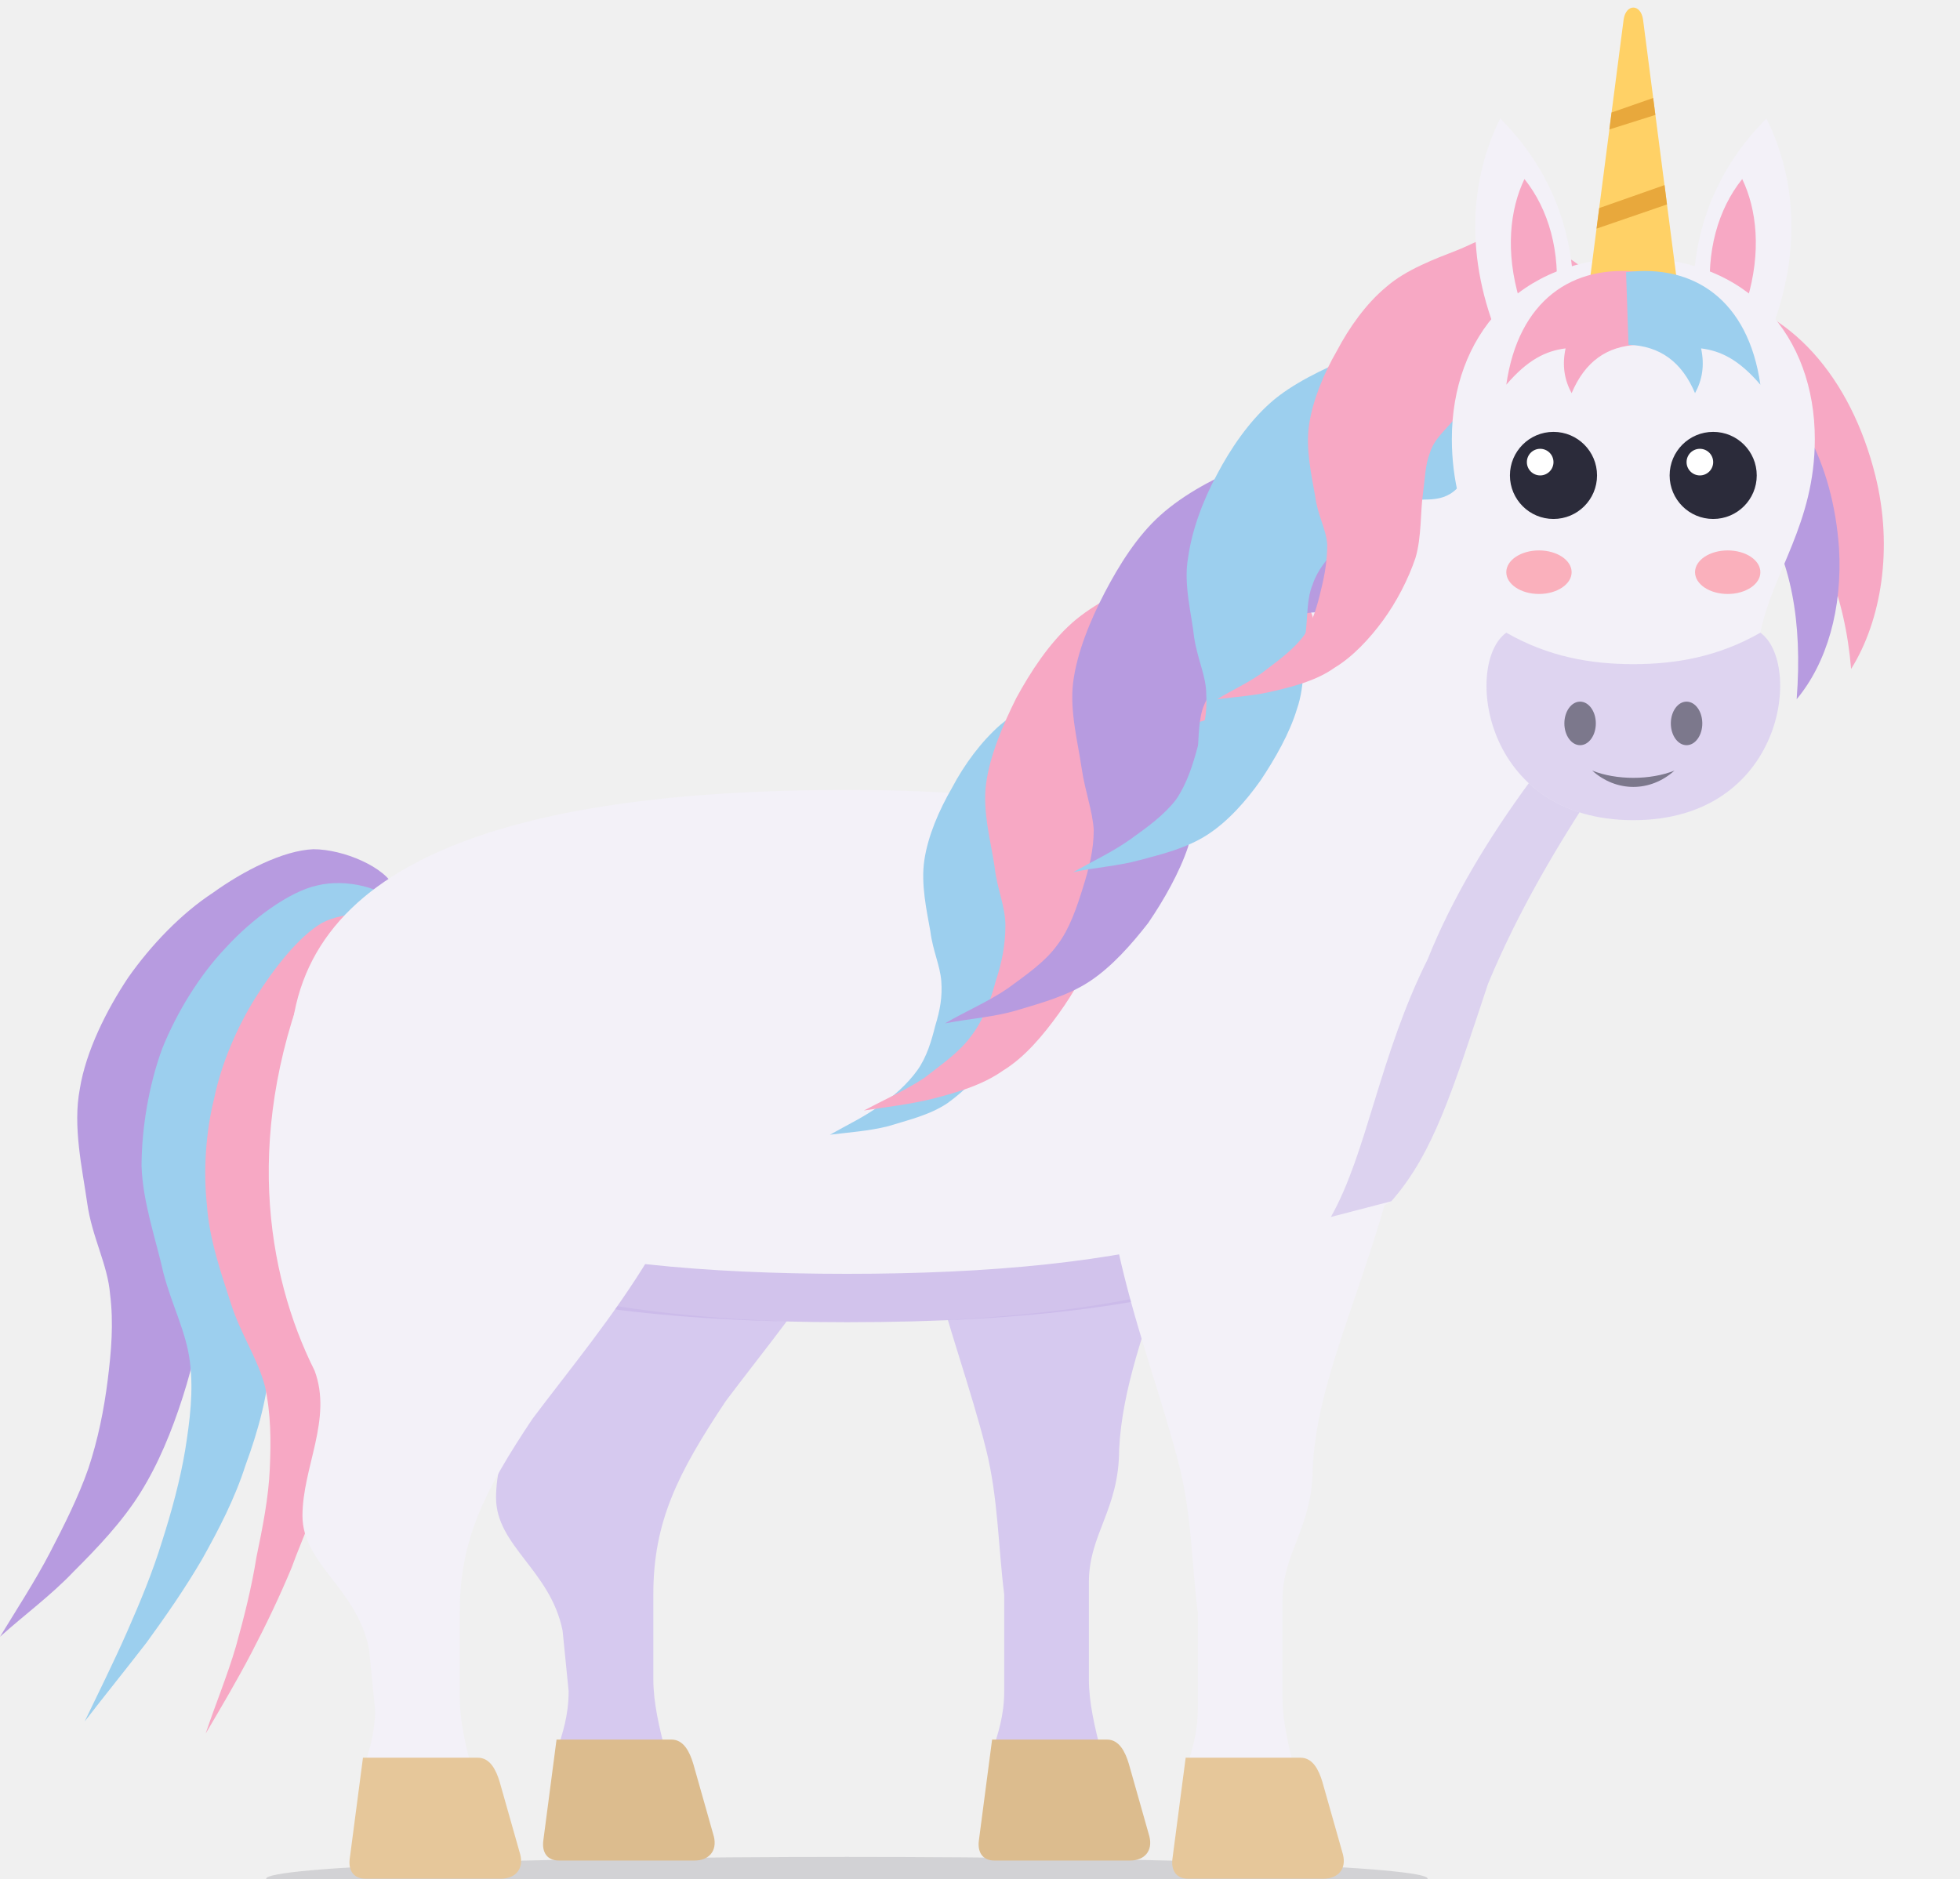
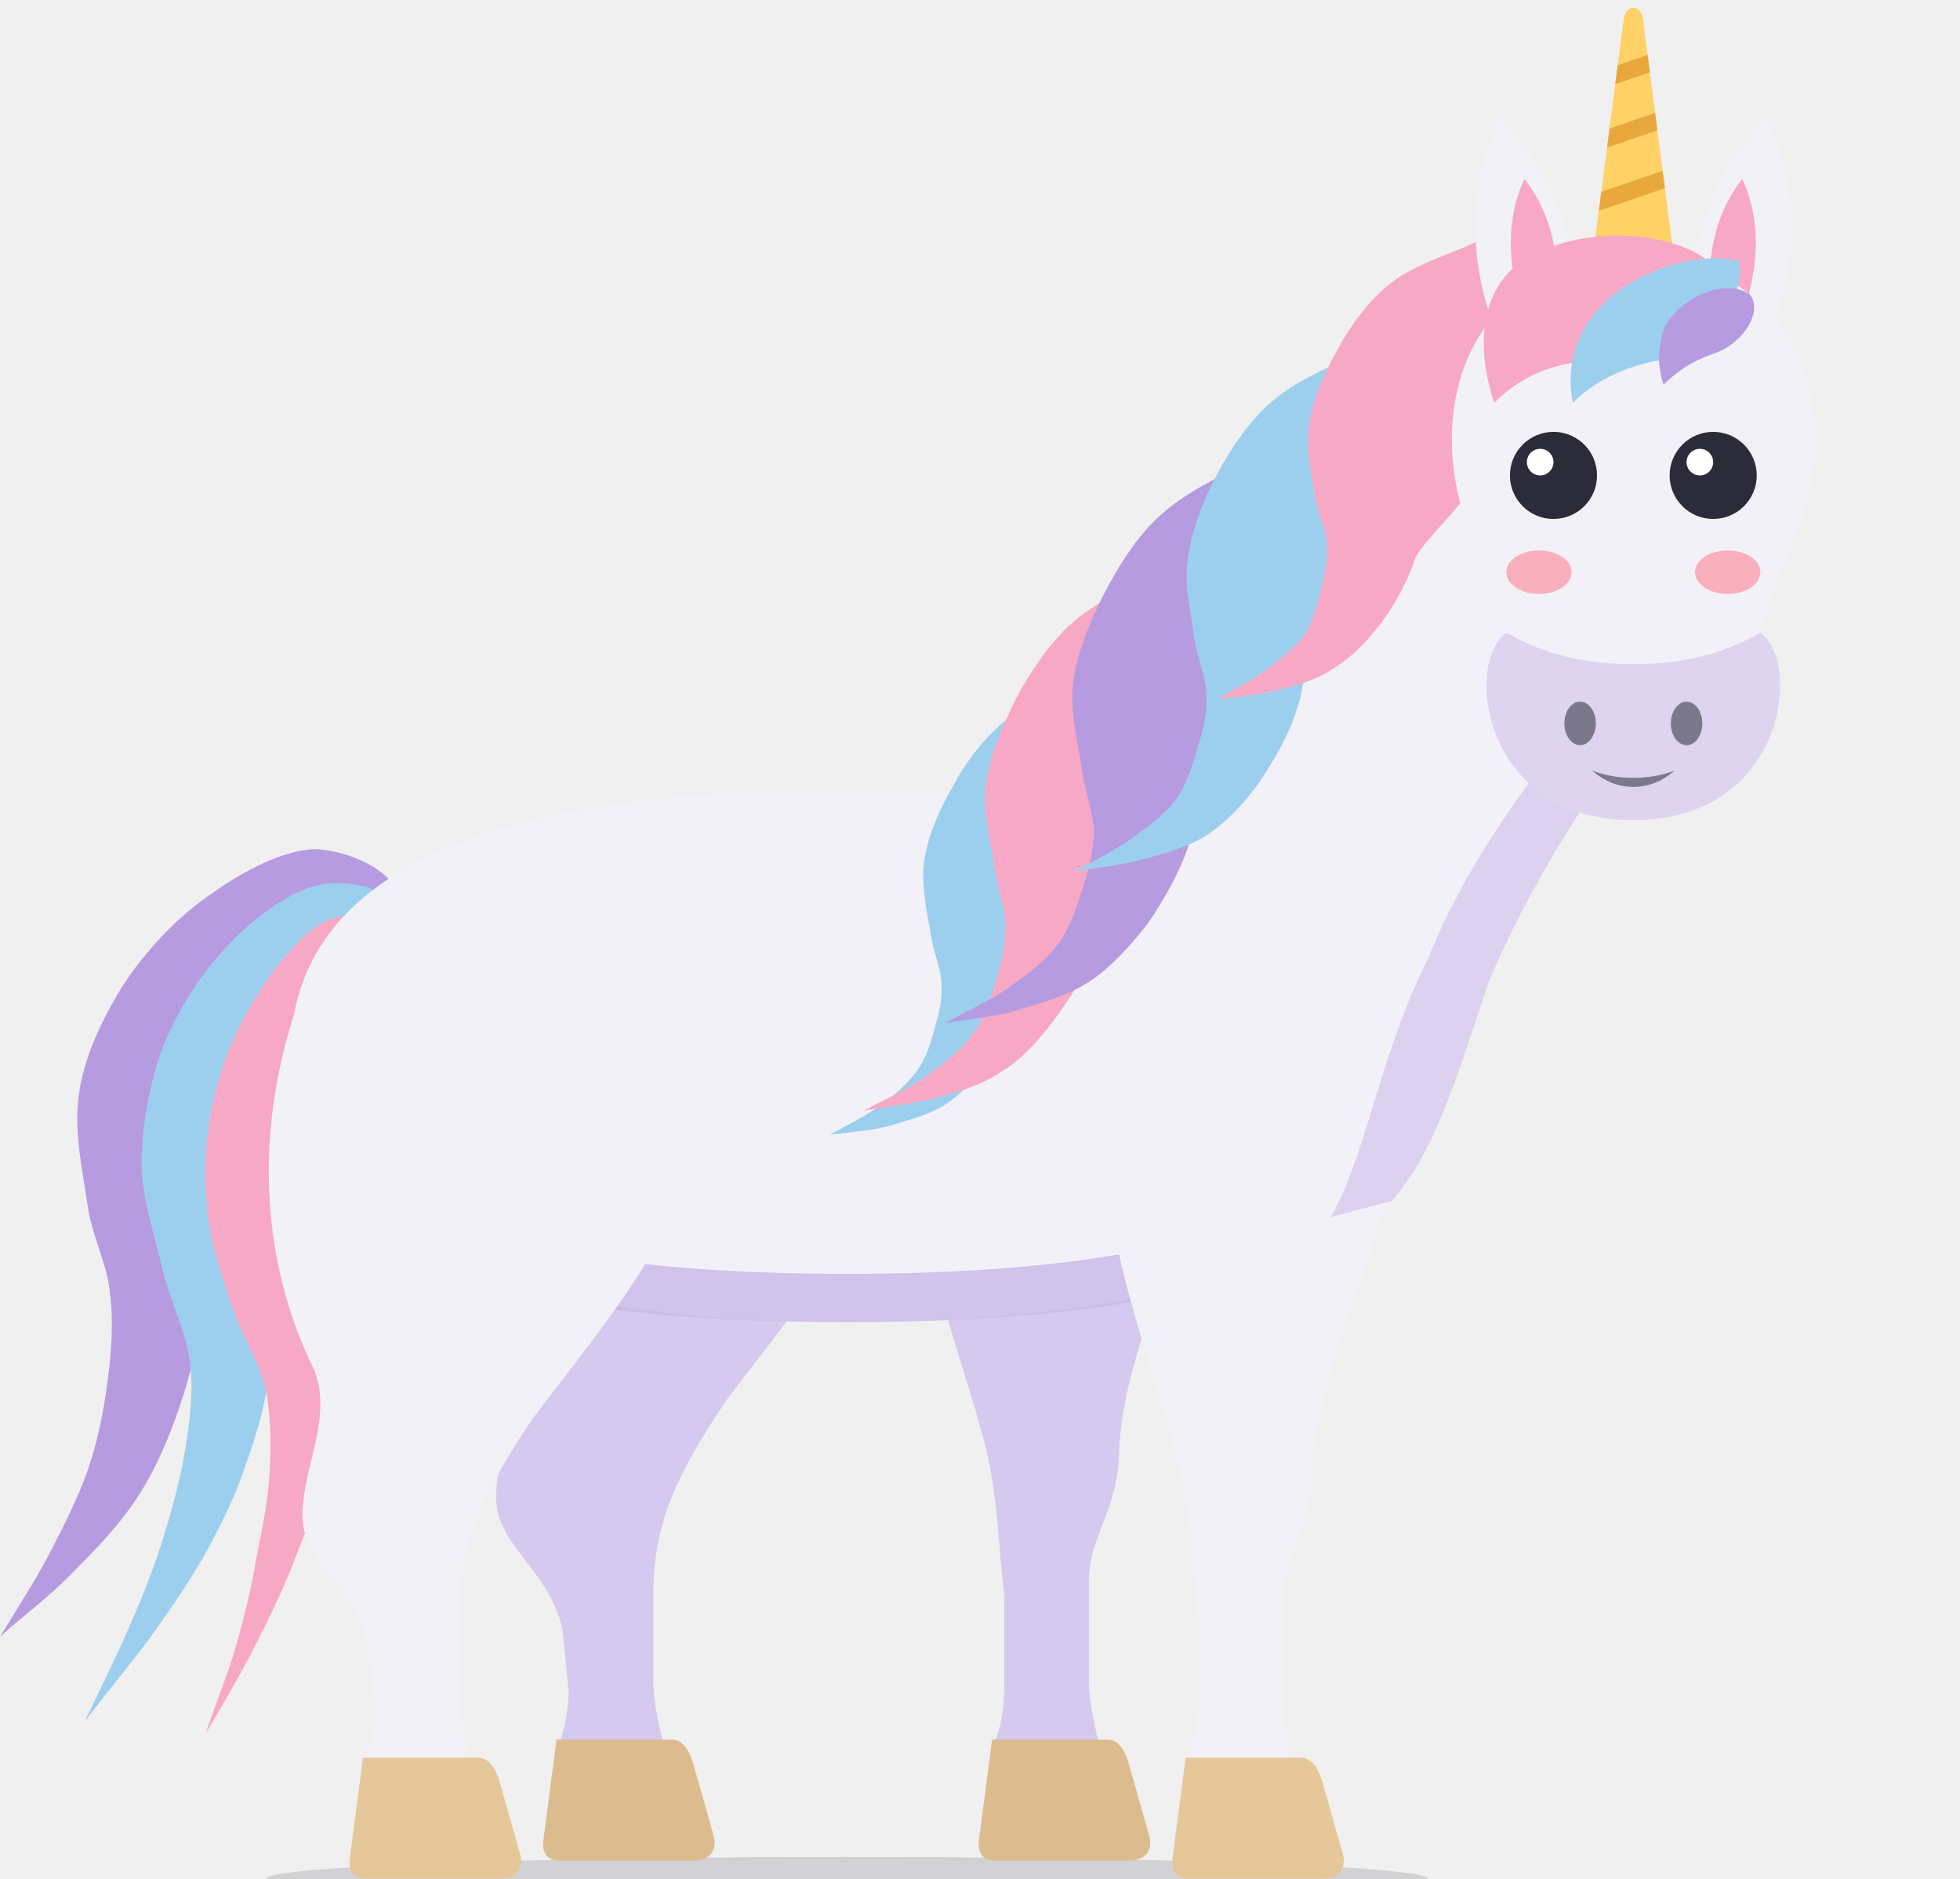
<svg xmlns="http://www.w3.org/2000/svg" viewBox="22 4.7 162 155.3">
  <ellipse cx="92" cy="160" rx="48" ry="1.8" fill="#2b2b3a" opacity="0.15" />
  <g class="part-tail" style="transform-box: fill-box; transform-origin: 83.0% 10.0%">
    <path d="M22 140C24 138.2 26.2 136.6 28.1 134.6C30.1 132.6 32.1 130.5 33.6 128.1C35.1 125.7 36.2 123 37.1 120.2C38 117.4 38.7 114.3 38.9 111.4C39 108.6 38 105.6 37.9 103.2C37.7 100.8 37.5 98.7 38 96.8C38.5 94.9 39.9 93.3 41.2 91.8C42.4 90.3 43.8 88.8 45.7 87.7C47.5 86.6 50.6 86.7 52.1 85.1C53.6 83.5 55.3 79.8 54.6 78.1C53.9 76.4 50.4 74.9 47.9 74.9C45.4 75 42.1 76.7 39.6 78.5C37 80.2 34.5 82.8 32.6 85.5C30.8 88.2 29.1 91.6 28.6 94.7C28 97.8 28.8 101.3 29.2 104.1C29.6 107 30.9 109.2 31.1 111.7C31.4 114.1 31.2 116.4 30.9 118.8C30.6 121.2 30.1 123.7 29.3 126.1C28.5 128.4 27.3 130.8 26.1 133.1C24.9 135.4 23.4 137.7 22 140Z" fill="#b79be0" />
    <path d="M29 147C30.7 144.8 32.4 142.7 34.1 140.5C35.7 138.3 37.3 136 38.7 133.6C40.1 131.1 41.4 128.6 42.3 125.8C43.3 123.1 44.2 119.9 44.3 117.1C44.4 114.2 43.4 111.1 43.1 108.5C42.8 105.9 42.1 103.6 42.3 101.3C42.5 99.1 43.3 97 44.2 95.2C45.2 93.3 46.2 91.6 47.8 90.1C49.4 88.6 52.6 87.9 53.8 86.1C54.9 84.4 55.7 80.9 54.7 79.5C53.8 78.1 50.6 77.3 48.2 77.9C45.9 78.4 42.8 80.7 40.7 83C38.5 85.3 36.6 88.4 35.4 91.4C34.3 94.4 33.7 98 33.7 101.1C33.8 104.1 34.9 107.2 35.5 109.9C36.2 112.6 37.4 114.8 37.7 117.3C38 119.7 37.7 122.1 37.3 124.6C36.9 127 36.2 129.6 35.4 132.1C34.6 134.7 33.6 137.1 32.5 139.6C31.4 142.1 30.2 144.5 29 147Z" fill="#9ccfee" />
    <path d="M39 148C40.3 145.8 41.6 143.6 42.8 141.3C44 139 45.1 136.7 46.1 134.3C47 131.8 48.2 129.4 48.8 126.8C49.4 124.1 49.8 121.1 49.6 118.5C49.5 115.8 48.2 113.2 47.7 110.8C47.2 108.3 46.7 106.2 46.8 104C46.8 101.9 47.3 99.7 48 97.8C48.7 95.8 49.5 94 50.8 92.2C52 90.4 54.7 88.8 55.4 87C56 85.1 55.8 82 54.7 81C53.6 80 50.5 80 48.6 81C46.7 82.1 44.6 84.8 43.1 87.2C41.6 89.6 40.3 92.6 39.7 95.5C39 98.3 38.8 101.5 39.1 104.3C39.3 107.2 40.3 110 41.1 112.5C41.9 115 43.3 117 43.9 119.3C44.4 121.6 44.4 123.8 44.3 126.1C44.2 128.5 43.7 131 43.2 133.4C42.8 135.9 42.2 138.3 41.5 140.8C40.8 143.2 39.8 145.6 39 148Z" fill="#f7a8c4" />
  </g>
  <path d="M97 88.5C96 104.5 101 114.5 103.5 124.5C104.5 128.5 104.5 132.5 105 136.5L105 144.5C105 146.5 104.5 148 104 149.5L113 149.5C112.5 147.5 112 145.5 112 143.5L112 135.5C112 131.5 114.5 129.5 114.5 124.5C115 114.5 122 104.5 123 88.5Z" fill="#d6c9ef" />
  <path d="M104 148.5L113.5 148.5C114.5 148.5 115 149.5 115.3 150.5L117 156.5C117.3 157.7 116.6 158.5 115.4 158.5L104.2 158.5C103.2 158.5 102.8 157.8 102.9 156.9Z" fill="#dcbc8e" />
  <path d="M64 82.5C58 96.5 60 108.5 64 116.5C65.5 120.5 63 124.5 63 128.5C63 132.5 67.5 134.5 68.5 139.5L69 144.5C69 146.5 68.5 148 68 149.5L77 149.5C76.5 147.5 76 145.5 76 143.5L76 136.5C76 130.5 78 126.5 82 120.5C88 112.5 97 102.5 97 90.5C95 80.5 72 74.5 64 82.5Z" fill="#d6c9ef" />
  <path d="M68 148.5L77.5 148.5C78.5 148.5 79 149.5 79.3 150.5L81 156.5C81.3 157.7 80.6 158.5 79.4 158.5L68.2 158.5C67.2 158.5 66.8 157.8 66.9 156.9Z" fill="#dcbc8e" />
  <path d="M46 92C46 76 64 70 92 70C118 70 136 76 138 92C140 106 124 114 92 114C62 114 46 106 46 92Z" fill="#f3f1f8" />
  <path d="M46.5 96C52 106 68 110 92 110C116 110 132 106 138.5 96C138 108 122 114 92 114C62 114 47 108 46.5 96Z" fill="#c9b8e8" opacity="0.8" />
  <path d="M48 84C42 98 44 110 48 118C49.5 122 47 126 47 130C47 134 51.5 136 52.5 141L53 146C53 148 52.5 149.5 52 151L61 151C60.5 149 60 147 60 145L60 138C60 132 62 128 66 122C72 114 81 104 81 92C79 82 56 76 48 84Z" fill="#f3f1f8" />
  <path d="M52 150L61.5 150C62.5 150 63 151 63.3 152L65 158C65.3 159.2 64.6 160 63.4 160L52.2 160C51.2 160 50.8 159.3 50.9 158.4Z" fill="#e6c79a" />
  <path d="M113 90C112 106 117 116 119.5 126C120.5 130 120.5 134 121 138L121 146C121 148 120.5 149.5 120 151L129 151C128.5 149 128 147 128 145L128 137C128 133 130.5 131 130.5 126C131 116 138 106 139 90Z" fill="#f3f1f8" />
  <path d="M120 150L129.5 150C130.5 150 131 151 131.3 152L133 158C133.3 159.2 132.6 160 131.4 160L120.2 160C119.2 160 118.8 159.3 118.9 158.4Z" fill="#e6c79a" />
-   <g class="part-head" style="transform-box: fill-box; transform-origin: 31.5% 89.2%">
+   <g class="part-head" style="transform-box: fill-box; transform-origin: 33.7% 89.2%">
    <path d="M106 84C114 66 126 50 143 36L165 54C158 64 150 74 145 86C142 95 140.5 100 137 104C133 106.5 125 106.5 120 104Z" fill="#f3f1f8" />
    <path d="M145 86C142 95 140.5 100 137 104L132 105.3C135 100 136 92 140 84C144 74 152 64 160 56L165 54C158 64 150 74 145 86Z" fill="#c9b8e8" opacity="0.55" />
    <path d="M90.6 98.5C92.2 98.3 93.8 98.2 95.4 97.8C97 97.3 98.8 96.9 100.3 95.9C101.7 94.9 103.1 93.5 104.1 92C105.2 90.4 106.3 88.6 106.8 86.8C107.3 85.1 107.2 83 107.4 81.6C107.6 80.1 107.6 79 107.9 78C108.3 77 109.1 76.3 109.7 75.6C110.3 74.9 111 74.1 111.7 73.6C112.5 73.1 113.3 72.9 114.4 72.6C115.5 72.2 117 72.9 118.3 71.6C119.6 70.3 122.5 66.7 122 64.8C121.6 62.9 117.6 60.9 115.7 60.4C113.7 59.9 112.3 60.9 110.5 61.6C108.7 62.3 106.4 63.2 104.7 64.6C103.1 66 101.7 67.9 100.7 69.8C99.6 71.7 98.7 73.8 98.4 75.8C98.1 77.8 98.6 80 98.9 81.7C99.1 83.3 99.7 84.5 99.8 85.8C99.9 87.1 99.7 88.2 99.3 89.5C99 90.7 98.6 92.1 97.8 93.2C97 94.3 95.9 95.3 94.7 96.1C93.5 97 92 97.7 90.6 98.5Z" fill="#9ccfee" />
    <path d="M93.4 96.5C95.3 96.2 97.2 96 99.2 95.5C101.1 95 103.2 94.4 104.9 93.2C106.7 92.1 108.2 90.3 109.5 88.5C110.8 86.7 112 84.6 112.6 82.5C113.3 80.4 113.1 77.9 113.3 76.1C113.5 74.3 113.4 72.9 113.8 71.6C114.3 70.3 115.2 69.4 115.9 68.4C116.7 67.4 117.5 66.4 118.5 65.7C119.5 65 120.4 64.6 121.7 64.2C123 63.8 125 64.5 126.4 63.1C127.9 61.7 131 57.8 130.5 55.7C130 53.7 125.8 51.5 123.6 50.9C121.4 50.4 119.4 51.5 117.2 52.4C115.1 53.3 112.4 54.6 110.6 56.2C108.7 57.9 107.2 60.2 106 62.4C104.9 64.6 103.8 67.2 103.5 69.5C103.2 71.8 103.9 74.3 104.2 76.3C104.4 78.2 105.1 79.6 105.1 81.2C105.1 82.8 104.8 84.3 104.3 85.8C103.9 87.3 103.3 89 102.3 90.3C101.3 91.7 99.8 92.7 98.4 93.8C96.9 94.8 95.1 95.6 93.4 96.5Z" fill="#f7a8c4" />
-     <path d="M100.1 89.3C102.1 88.9 104.1 88.8 106.1 88.2C108.1 87.6 110.3 87 112.1 85.8C113.9 84.6 115.5 82.8 116.9 81C118.2 79.1 119.5 76.8 120.2 74.7C120.8 72.5 120.7 69.9 120.9 68C121.1 66.1 121 64.6 121.4 63.3C121.9 61.9 122.8 61 123.6 59.9C124.4 58.9 125.3 57.8 126.3 57.1C127.3 56.3 128.2 55.9 129.6 55.5C131 55 133 55.8 134.5 54.3C136 52.9 139.2 48.8 138.7 46.7C138.2 44.6 133.8 42.2 131.5 41.7C129.2 41.1 127.1 42.3 124.9 43.2C122.6 44.1 119.9 45.5 117.9 47.3C116 49 114.5 51.4 113.3 53.7C112.1 56 111 58.7 110.7 61.1C110.4 63.5 111.1 66.1 111.4 68.2C111.7 70.2 112.3 71.7 112.4 73.3C112.4 75 112 76.5 111.5 78.1C111 79.7 110.4 81.5 109.4 82.8C108.4 84.2 106.8 85.3 105.3 86.4C103.7 87.5 101.8 88.3 100.1 89.3Z" fill="#b79be0" />
-     <path d="M110.7 76.8C112.5 76.4 114.4 76.3 116.2 75.8C118.1 75.3 120.1 74.8 121.8 73.7C123.5 72.6 125 70.9 126.2 69.2C127.4 67.4 128.6 65.3 129.2 63.3C129.9 61.3 129.7 59 129.9 57.2C130.1 55.5 130 54.2 130.5 53C130.9 51.8 131.7 50.9 132.5 50C133.2 49.1 134 48.2 134.9 47.5C135.8 46.9 136.7 46.6 137.9 46.2C139.2 45.7 141 46.5 142.4 45.1C143.9 43.7 147 39.7 146.5 37.7C146 35.7 141.7 33.5 139.6 32.9C137.4 32.3 135.6 33.5 133.5 34.3C131.4 35.2 128.8 36.4 127 38C125.2 39.6 123.7 41.8 122.6 43.9C121.4 46.1 120.5 48.6 120.2 50.8C119.8 53 120.5 55.5 120.7 57.4C121 59.3 121.7 60.6 121.7 62.1C121.8 63.6 121.5 65 121 66.4C120.6 67.9 120.1 69.5 119.2 70.8C118.2 72.1 116.8 73.1 115.4 74.1C114 75.1 112.3 75.9 110.7 76.8Z" fill="#9ccfee" />
-     <path d="M122.6 62.5C124.2 62.3 125.8 62.2 127.4 61.8C129.1 61.4 130.9 60.9 132.3 59.9C133.8 59 135.2 57.5 136.3 56C137.4 54.5 138.4 52.6 139 50.8C139.5 49.1 139.4 47 139.6 45.6C139.8 44.1 139.8 43.1 140.2 42.1C140.5 41.1 141.3 40.4 141.9 39.7C142.5 39 143.1 38.3 143.9 37.8C144.6 37.3 145.4 37.1 146.4 36.8C147.5 36.5 149.1 37.2 150.4 35.8C151.7 34.5 154.7 30.7 154.3 28.8C153.8 26.8 149.6 24.7 147.6 24.2C145.6 23.6 144.2 24.7 142.4 25.4C140.6 26.1 138.2 27 136.6 28.4C134.9 29.8 133.5 31.8 132.5 33.7C131.4 35.6 130.5 37.8 130.2 39.8C129.9 41.8 130.4 44 130.7 45.7C130.9 47.3 131.6 48.4 131.7 49.7C131.7 51 131.5 52.2 131.2 53.4C130.9 54.7 130.5 56.1 129.8 57.2C129 58.3 127.8 59.2 126.6 60.1C125.5 61 123.9 61.7 122.6 62.5Z" fill="#f7a8c4" />
-     <path d="M163 29C170 30 175 36 177 44C178.5 50 177.5 56 175 60C174.5 54 172.5 49 169 45Z" fill="#f7a8c4" />
-     <path d="M165 34C170.5 37 173.5 43 174 50C174.3 55 173 59.5 170.5 62.5C171 56 170 51 167.5 47Z" fill="#b79be0" />
+     <path d="M100.1 89.3C102.1 88.9 104.1 88.8 106.1 88.2C108.1 87.6 110.3 87 112.1 85.8C113.9 84.6 115.5 82.8 116.9 81C118.2 79.1 119.5 76.8 120.2 74.7C120.8 72.5 121.5 70 122.2 68C122.6 66.3 122.9 64.7 123.4 63.3C123.9 62 124.6 60.9 125.4 59.9C126.1 59 126.8 57.9 127.6 57.1C128.2 56.5 128.8 55.9 129.6 55.5C131 55 133 55.8 134.5 54.3C136 52.9 139.2 48.8 138.7 46.7C138.2 44.6 133.8 42.2 131.5 41.7C129.2 41.1 127.1 42.3 124.9 43.2C122.6 44.1 119.9 45.5 117.9 47.3C116 49 114.5 51.4 113.3 53.7C112.1 56 111 58.7 110.7 61.1C110.4 63.5 111.1 66.1 111.4 68.2C111.7 70.2 112.3 71.7 112.4 73.3C112.4 75 112 76.5 111.5 78.1C111 79.7 110.4 81.5 109.4 82.8C108.4 84.2 106.8 85.3 105.3 86.4C103.7 87.5 101.8 88.3 100.1 89.3Z" fill="#b79be0" />
+     <path d="M110.7 76.8C112.5 76.4 114.4 76.3 116.2 75.8C118.1 75.3 120.1 74.8 121.8 73.7C123.5 72.6 125 70.9 126.2 69.2C127.4 67.4 128.6 65.3 129.2 63.3C129.9 61.3 129.8 59.4 130.2 57.6C130.6 56.4 132 54.6 133 53.2C133.8 52.1 134.3 51 135 50C135.5 49.2 136 48.3 136.6 47.6C137 47.1 137.4 46.6 137.9 46.2C139.2 45.7 141 46.5 142.4 45.1C143.9 43.7 147 39.7 146.5 37.7C146 35.7 141.7 33.5 139.6 32.9C137.4 32.3 135.6 33.5 133.5 34.3C131.4 35.2 128.8 36.4 127 38C125.2 39.6 123.7 41.8 122.6 43.9C121.4 46.1 120.5 48.6 120.2 50.8C119.8 53 120.5 55.5 120.7 57.4C121 59.3 121.7 60.6 121.7 62.1C121.8 63.6 121.5 65 121 66.4C120.6 67.9 120.1 69.5 119.2 70.8C118.2 72.1 116.8 73.1 115.4 74.1C114 75.1 112.3 75.9 110.7 76.8Z" fill="#9ccfee" />
+     <path d="M122.6 62.5C124.2 62.3 125.8 62.2 127.4 61.8C129.1 61.4 130.9 60.9 132.3 59.9C133.8 59 135.2 57.5 136.3 56C137.4 54.5 138.4 52.6 139 50.8C139.8 49.3 142 47.4 143.2 45.6C143.6 44.4 143.5 43.2 143.4 42.1C143.3 41.2 142.6 40.3 141.9 39.7C142.5 39 143.1 38.3 143.9 37.8C144.6 37.3 145.4 37.1 146.4 36.8C147.5 36.5 149.1 37.2 150.4 35.8C151.7 34.5 154.7 30.7 154.3 28.8C153.8 26.8 149.6 24.7 147.6 24.2C145.6 23.6 144.2 24.7 142.4 25.4C140.6 26.1 138.2 27 136.6 28.4C134.9 29.8 133.5 31.8 132.5 33.7C131.4 35.6 130.5 37.8 130.2 39.8C129.9 41.8 130.4 44 130.7 45.7C130.9 47.3 131.6 48.4 131.7 49.7C131.7 51 131.5 52.2 131.2 53.4C130.9 54.7 130.5 56.1 129.8 57.2C129 58.3 127.8 59.2 126.6 60.1C125.5 61 123.9 61.7 122.6 62.5Z" fill="#f7a8c4" />
    <path d="M146 33C143 26 143.5 19.5 146 14.5C150 18.5 152.5 24 152 31Z" fill="#f3f1f8" />
    <path d="M168 33C171 26 170.5 19.5 168 14.5C164 18.5 161.5 24 162 31Z" fill="#f3f1f8" />
    <path d="M147.6 29.5C146.4 25.5 146.8 22 148 19.5C150 22 151 25.5 150.6 29.5Z" fill="#f7a8c4" />
    <path d="M166.4 29.5C167.6 25.5 167.2 22 166 19.5C164 22 163 25.5 163.4 29.5Z" fill="#f7a8c4" />
    <path d="M157 26C166.5 26 172 32.5 172 41C172 48 168.5 52 167.5 57C171 59.5 169.5 72.5 157 72.5C144.5 72.5 143 59.5 146.5 57C145.5 52 142 48 142 41C142 32.5 147.5 26 157 26Z" fill="#f3f1f8" />
    <path d="M146.5 57C150 59 153.5 59.6 157 59.6C160.5 59.6 164 59 167.5 57C171 59.5 169.5 72.5 157 72.5C144.5 72.5 143 59.5 146.5 57Z" fill="#c9b8e8" opacity="0.5" />
    <path d="M153 31L161 31L157.8 6.3C157.6 5 156.4 5 156.2 6.3Z" fill="#ffd166" />
-     <path d="M153.96 23.6L159.78 21.6L159.58 20L154.18 21.9Z M155.02 15.4L158.82 14.2L158.64 12.8L155.2 14Z" fill="#e8a83c" />
-     <path d="M157.6 27.2C152 26.5 147.5 29.5 146.5 36.5C148.3 34.4 149.8 33.7 151.4 33.5C151.1 34.9 151.3 36.1 151.9 37.2C153 34.6 154.8 33.3 157.4 33.2Z" fill="#f7a8c4" />
-     <path d="M156.4 27.2C162 26.5 166.5 29.5 167.5 36.5C165.7 34.4 164.2 33.7 162.6 33.5C162.9 34.9 162.7 36.1 162.1 37.2C161 34.6 159.2 33.3 156.6 33.2Z" fill="#9ccfee" />
+     <path d="M154.15 22.13L159.61 20.25L159.42 18.82L154.35 20.56Z M154.83 16.90L158.99 15.47L158.80 14.03L155.03 15.33Z M155.50 11.66L158.37 10.68L158.18 9.24L155.71 10.09Z" fill="#e8a83c" />
+     <path d="M163.5 26.5C160 23.5 152 23.3 147.5 26.5C144.5 28.8 143.9 33.2 145.5 38C148 35.5 151 34.5 154.5 34.5C159 34.5 163 31.5 163.5 26.5Z" fill="#f7a8c4" />
+     <path d="M165.8 26.3C162 25.3 156 27.5 153.5 31C152 33 151.5 35.5 152 38C154 36 156.5 35 159 34.5C162.5 33.8 166 31 165.8 26.3Z" fill="#9ccfee" />
+     <path d="M166.6 29C164.4 27.6 160.5 29.5 159.5 32C159 33.5 159 35 159.5 36.5C161 35 162.5 34.3 164 33.8C166 33 167.8 30.5 166.6 29Z" fill="#b79be0" />
    <ellipse cx="152.6" cy="64.5" rx="1.3" ry="1.8" fill="#2b2b3a" opacity="0.55" />
    <ellipse cx="161.4" cy="64.5" rx="1.3" ry="1.8" fill="#2b2b3a" opacity="0.55" />
    <path d="M153.6 68.4C155.6 70.2 158.4 70.2 160.4 68.4C158.4 69.2 155.6 69.2 153.6 68.4Z" fill="#2b2b3a" opacity="0.55" />
    <circle cx="150.4" cy="44" r="3.6" fill="#2b2b3a" />
    <circle cx="149.3" cy="42.9" r="1.1" fill="#ffffff" />
    <circle cx="163.6" cy="44" r="3.6" fill="#2b2b3a" />
    <circle cx="162.5" cy="42.9" r="1.1" fill="#ffffff" />
    <ellipse cx="149.2" cy="52" rx="2.7" ry="1.8" fill="#ff7a8a" opacity="0.55" />
    <ellipse cx="164.8" cy="52" rx="2.7" ry="1.8" fill="#ff7a8a" opacity="0.55" />
  </g>
</svg>
